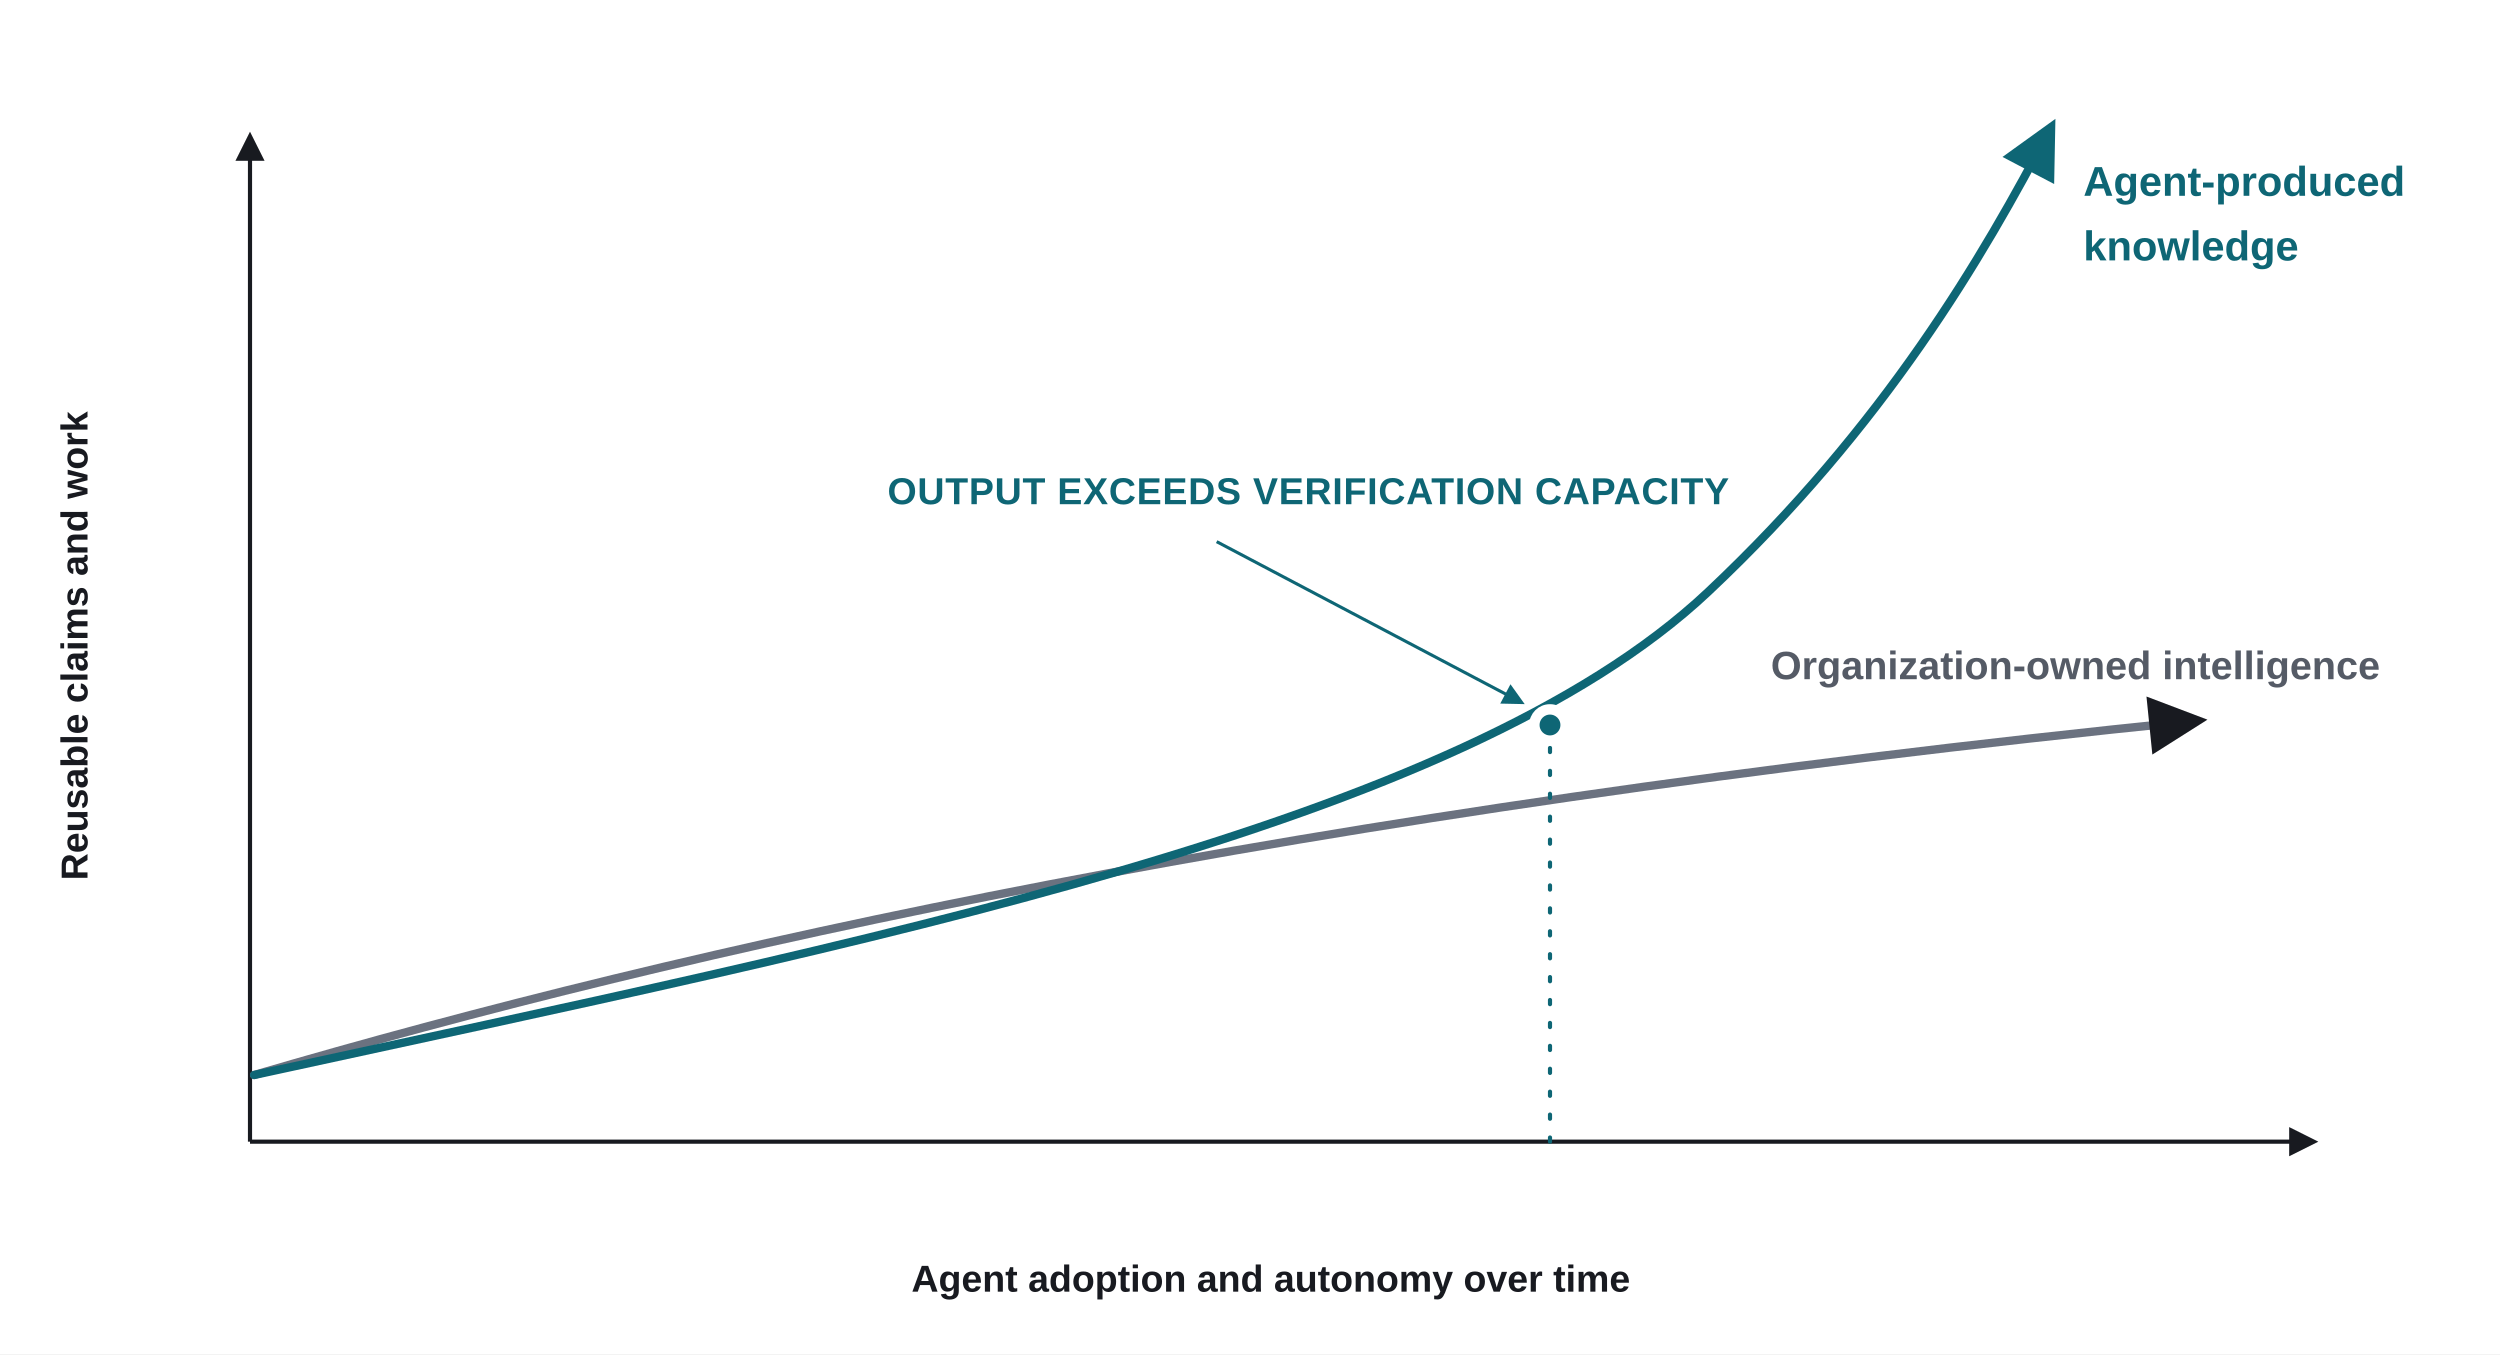
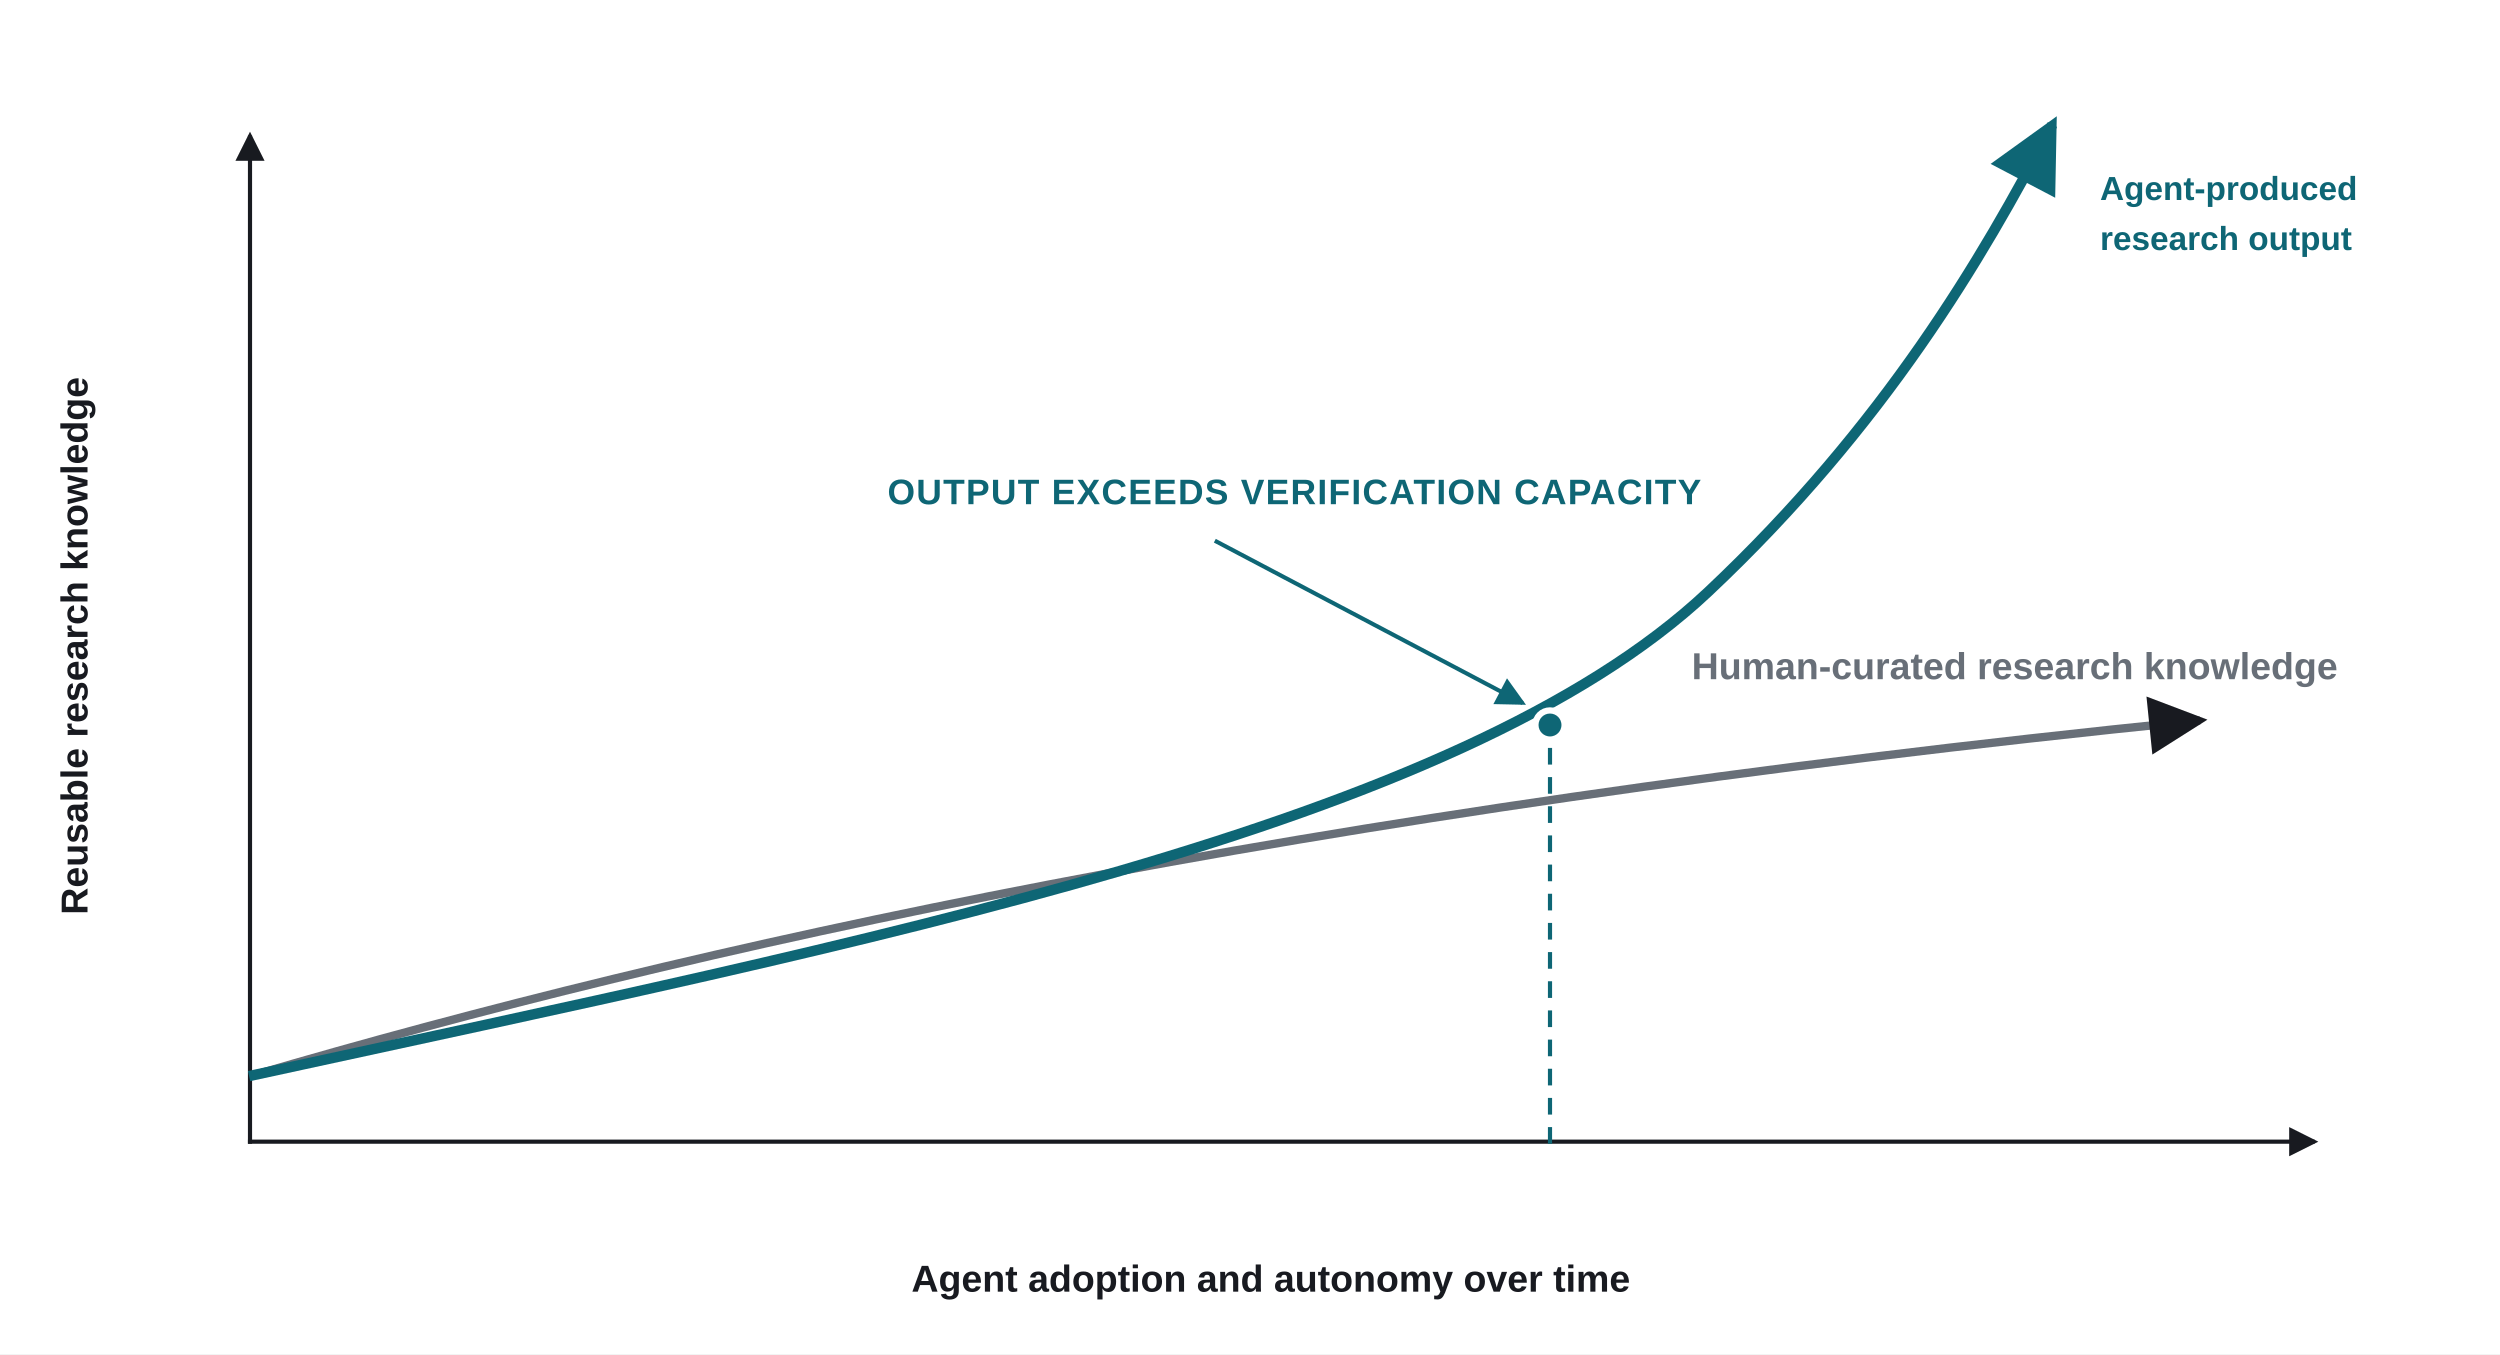
- <svg xmlns="http://www.w3.org/2000/svg" viewBox="0 0 1200 650" role="img" aria-labelledby="knowledge-title knowledge-desc">
+ <svg xmlns="http://www.w3.org/2000/svg" viewBox="0 0 1200 650" role="img" aria-labelledby="research-gap-title research-gap-description">
  <defs>
-     <marker id="axis-arrow" viewBox="0 0 10 10" refX="8" refY="5" markerWidth="7" markerHeight="7" orient="auto-start-reverse">
-       <path d="M0 0L10 5L0 10Z" fill="#181a20" />
+     <marker id="ink-arrow" viewBox="0 0 10 10" refX="8" refY="5" markerWidth="7" markerHeight="7" orient="auto-start-reverse">
+       <path d="M0 0L10 5L0 10Z" fill="#181A20" />
    </marker>
    <marker id="teal-arrow" viewBox="0 0 10 10" refX="8" refY="5" markerWidth="7" markerHeight="7" orient="auto-start-reverse">
-       <path d="M0 0L10 5L0 10Z" fill="#0e6675" />
+       <path d="M0 0L10 5L0 10Z" fill="#0E6675" />
    </marker>
  </defs>
-   <rect width="1200" height="650" fill="#fff" />
-   <g fill="none" stroke="#181a20" stroke-width="2">
-     <path d="M120 548V66" marker-end="url(#axis-arrow)" />
-     <path d="M120 548H1110" marker-end="url(#axis-arrow)" />
+   <rect width="1200" height="650" fill="#FFFFFF" />
+   <g fill="none" stroke-linecap="square">
+     <path d="M120 548V66" stroke="#181A20" stroke-width="2" marker-end="url(#ink-arrow)" />
+     <path d="M120 548H1110" stroke="#181A20" stroke-width="2" marker-end="url(#ink-arrow)" />
+     <path d="M122 516C330 455 620 390 1054 346" stroke="#686F78" stroke-width="4" marker-end="url(#ink-arrow)" />
+     <path d="M122 516C420 451 700 397 820 284C905 204 952 123 984 62" stroke="#0E6675" stroke-width="5" marker-end="url(#teal-arrow)" />
+     <path d="M744 548V348" stroke="#0E6675" stroke-width="2" stroke-dasharray="6 8" />
+     <path d="M584 260L730 337" stroke="#0E6675" stroke-width="2" marker-end="url(#teal-arrow)" />
  </g>
-   <path d="M122 516C330 455 620 390 1054 346" fill="none" stroke="#6b7280" stroke-width="4" stroke-linecap="round" marker-end="url(#axis-arrow)" />
-   <path d="M122 516C420 451 700 397 820 284C905 204 952 123 984 62" fill="none" stroke="#0e6675" stroke-width="4" stroke-linecap="round" marker-end="url(#teal-arrow)" />
-   <path d="M744 548V348" fill="none" stroke="#0e6675" stroke-width="2" stroke-dasharray="2 9" stroke-linecap="round" />
-   <circle cx="744" cy="348" r="7.5" fill="#0e6675" stroke="#fff" stroke-width="5" />
-   <path d="M584 260L730 337" fill="none" stroke="#0e6675" stroke-width="1.5" marker-end="url(#teal-arrow)" />
-   <g font-family="DM Sans, Arial, sans-serif">
-     <text x="426" y="242" fill="#0e6675" font-size="18" font-weight="700" letter-spacing=".02em">OUTPUT EXCEEDS VERIFICATION CAPACITY</text>
-     <text x="1000" y="94" fill="#0e6675" font-size="20" font-weight="700">
-       <tspan x="1000" dy="0">Agent-produced</tspan>
-       <tspan x="1000" dy="31">knowledge</tspan>
-     </text>
-     <text x="850" y="326" fill="#555b66" font-size="19" font-weight="600">Organization-owned intelligence</text>
-     <text x="610" y="620" text-anchor="middle" fill="#181a20" font-size="18" font-weight="600">Agent adoption and autonomy over time</text>
-     <text x="42" y="310" text-anchor="middle" transform="rotate(-90 42 310)" fill="#181a20" font-size="18" font-weight="600">Reusable claims and work</text>
+   <circle cx="744" cy="348" r="7" fill="#0E6675" stroke="#FFFFFF" stroke-width="3" />
+   <g font-family="Arial, Helvetica, sans-serif">
+     <text x="426" y="242" fill="#0E6675" font-size="17" font-weight="700" letter-spacing=".6">OUTPUT EXCEEDS VERIFICATION CAPACITY</text>
+     <text x="1008" y="96" fill="#0E6675" font-size="16" font-weight="700">Agent-produced</text>
+     <text x="1008" y="120" fill="#0E6675" font-size="16" font-weight="700">research output</text>
+     <text x="812" y="326" fill="#686F78" font-size="18" font-weight="600">Human-curated research knowledge</text>
+     <text x="610" y="620" fill="#181A20" font-size="18" font-weight="600" text-anchor="middle">Agent adoption and autonomy over time</text>
+     <text x="42" y="310" fill="#181A20" font-size="18" font-weight="600" text-anchor="middle" transform="rotate(-90 42 310)">Reusable research knowledge</text>
  </g>
</svg>
